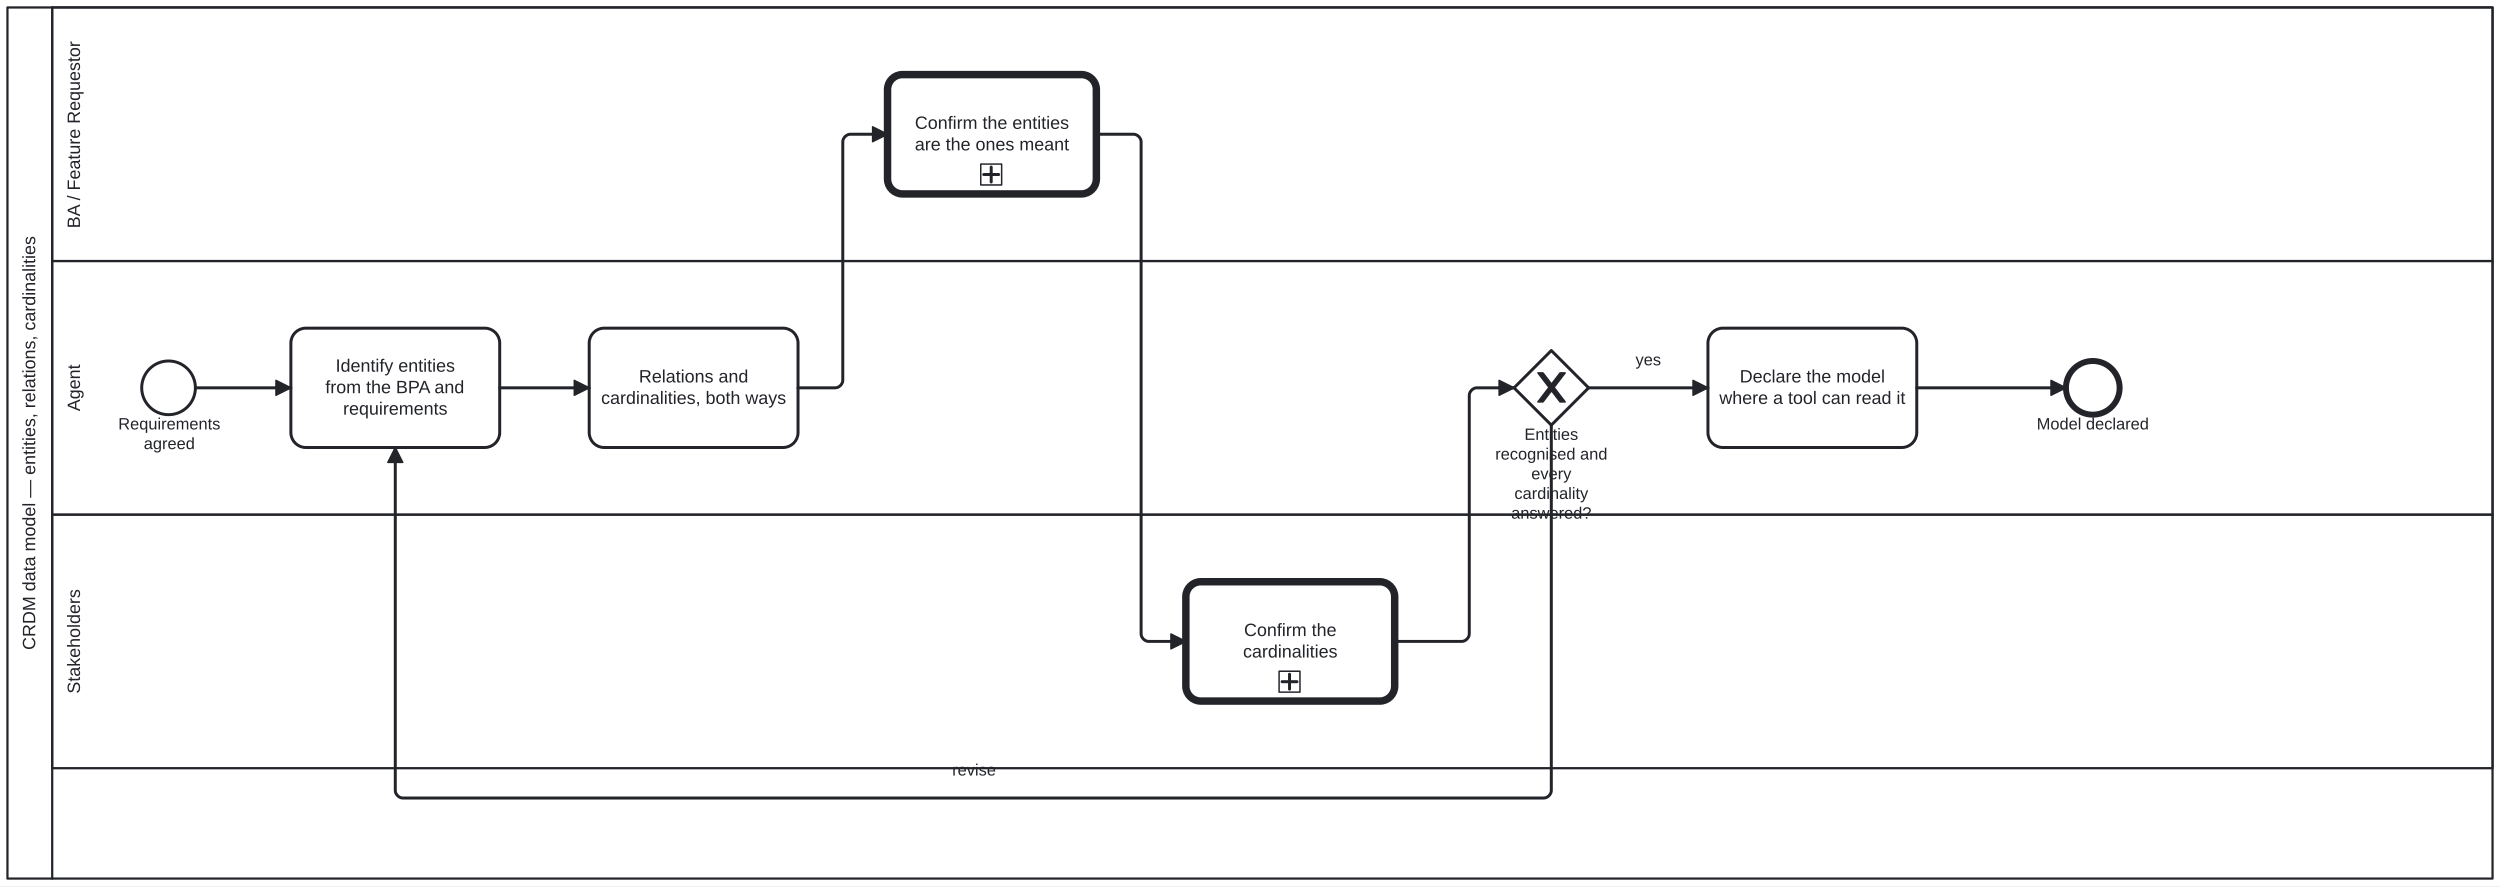
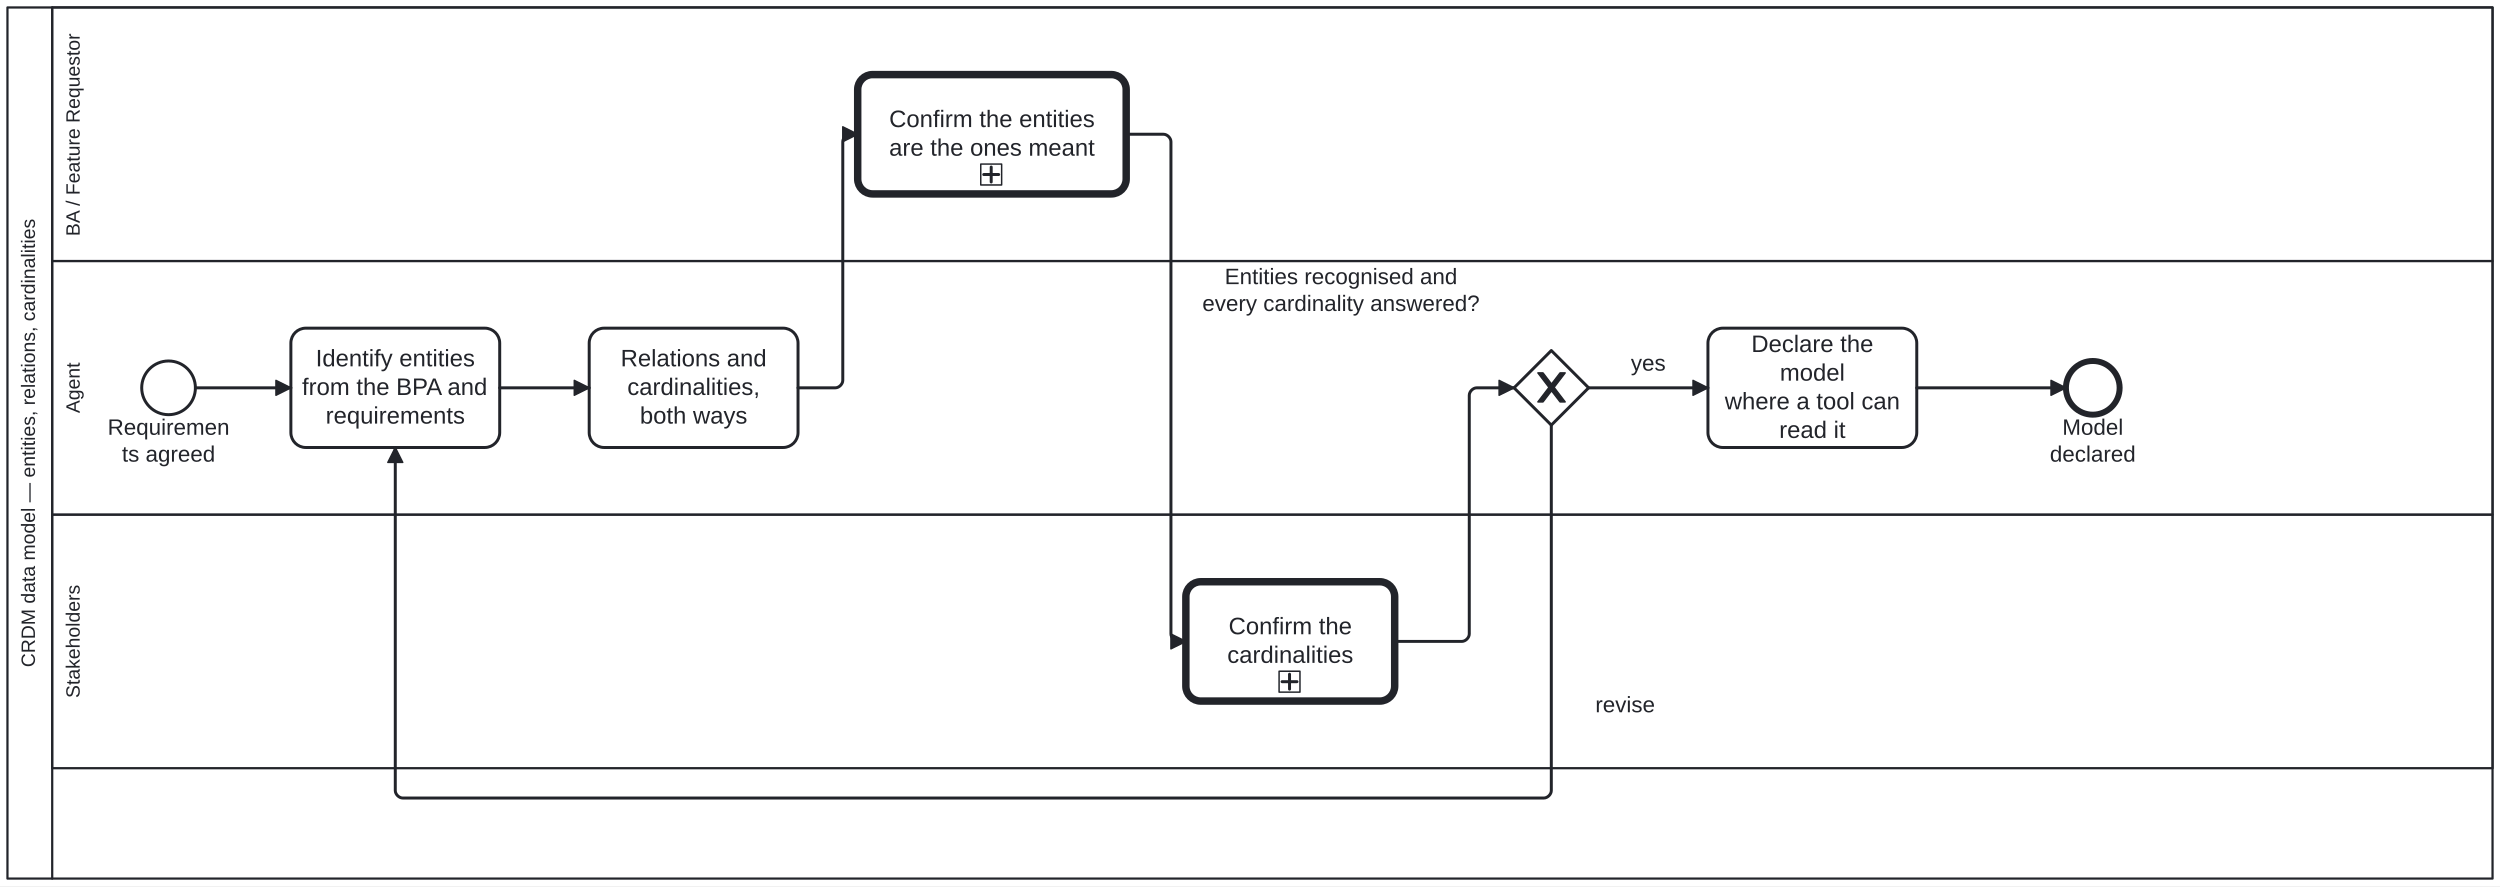
<svg xmlns="http://www.w3.org/2000/svg" width="100%" style="max-width:100%;height:auto" viewBox="155 75 1676 594" version="1.1">
  <rect x="155" y="75" width="1676" height="594" fill="#ffffff" />
  <g class="djs-group">
    <g class="djs-element djs-shape" data-element-id="Participant_Process_CRDM_DataModel" style="display: block;" transform="matrix(1 0 0 1 160 80)">
      <g class="djs-visual">
        <rect x="0" y="0" width="1666" height="584" rx="0" ry="0" style="stroke-linecap: round; stroke-linejoin: round; stroke: rgb(34, 36, 42); stroke-width: 1.5px; fill: white; fill-opacity: 0.95;" />
        <path style="fill: none; stroke-linecap: round; stroke-linejoin: round; stroke: rgb(34, 36, 42); stroke-width: 1.5px;" d="M30,0L30,584" />
-         <text lineHeight="1.2" class="djs-label" style="font-family: Arial, sans-serif; font-size: 12px; font-weight: normal; fill: rgb(34, 36, 42);" transform="matrix(-1.83697e-16 -1 1 -1.83697e-16 0 584)">
-           <tspan x="153.276" y="18.6">CRDM data model — entities, relations, cardinalities</tspan>
+         <text lineHeight="1.05" class="djs-label" transform="matrix(-1.83697e-16 -1 1 -1.83697e-16 0 584)" style="font-family: Arial, sans-serif; font-size: 13px; font-weight: normal; fill: rgb(34, 36, 42);">
+           <tspan x="141.716" y="18.413">CRDM data model — entities, relations, cardinalities</tspan>
        </text>
      </g>
      <rect class="djs-hit djs-hit-all" x="0" y="0" width="1666" height="584" style="fill: none; stroke-opacity: 0; stroke: white; stroke-width: 15px;" />
    </g>
    <g class="djs-children">
      <g class="djs-group">
        <g class="djs-element djs-shape" data-element-id="Lane_Stakeholders" style="display: block;" transform="matrix(1 0 0 1 190 420)">
          <g class="djs-visual">
            <rect x="0" y="0" width="1636" height="170" rx="0" ry="0" style="stroke-linecap: round; stroke-linejoin: round; stroke: rgb(34, 36, 42); stroke-width: 1.5px; fill: white; fill-opacity: 0.25;" />
-             <text lineHeight="1.2" class="djs-label" style="font-family: Arial, sans-serif; font-size: 12px; font-weight: normal; fill: rgb(34, 36, 42);" transform="matrix(-1.83697e-16 -1 1 -1.83697e-16 0 170)">
-               <tspan x="49.979" y="18.6">Stakeholders</tspan>
+             <text lineHeight="1.05" class="djs-label" transform="matrix(-1.83697e-16 -1 1 -1.83697e-16 0 170)" style="font-family: Arial, sans-serif; font-size: 13px; font-weight: normal; fill: rgb(34, 36, 42);">
+               <tspan x="47.06" y="18.413">Stakeholders</tspan>
            </text>
          </g>
          <rect class="djs-hit djs-hit-all" x="0" y="0" width="1636" height="170" style="fill: none; stroke-opacity: 0; stroke: white; stroke-width: 15px;" />
        </g>
      </g>
      <g class="djs-group">
        <g class="djs-element djs-shape" data-element-id="Lane_Agent" style="display: block;" transform="matrix(1 0 0 1 190 250)">
          <g class="djs-visual">
            <rect x="0" y="0" width="1636" height="170" rx="0" ry="0" style="stroke-linecap: round; stroke-linejoin: round; stroke: rgb(34, 36, 42); stroke-width: 1.5px; fill: white; fill-opacity: 0.25;" />
-             <text lineHeight="1.2" class="djs-label" style="font-family: Arial, sans-serif; font-size: 12px; font-weight: normal; fill: rgb(34, 36, 42);" transform="matrix(-1.83697e-16 -1 1 -1.83697e-16 0 170)">
-               <tspan x="69.32" y="18.6">Agent</tspan>
+             <text lineHeight="1.05" class="djs-label" transform="matrix(-1.83697e-16 -1 1 -1.83697e-16 0 170)" style="font-family: Arial, sans-serif; font-size: 13px; font-weight: normal; fill: rgb(34, 36, 42);">
+               <tspan x="68.014" y="18.413">Agent</tspan>
            </text>
          </g>
          <rect class="djs-hit djs-hit-all" x="0" y="0" width="1636" height="170" style="fill: none; stroke-opacity: 0; stroke: white; stroke-width: 15px;" />
        </g>
      </g>
      <g class="djs-group">
        <g class="djs-element djs-shape" data-element-id="Lane_BA" style="display: block;" transform="matrix(1 0 0 1 190 80)">
          <g class="djs-visual">
            <rect x="0" y="0" width="1636" height="170" rx="0" ry="0" style="stroke-linecap: round; stroke-linejoin: round; stroke: rgb(34, 36, 42); stroke-width: 1.5px; fill: white; fill-opacity: 0.25;" />
-             <text lineHeight="1.2" class="djs-label" style="font-family: Arial, sans-serif; font-size: 12px; font-weight: normal; fill: rgb(34, 36, 42);" transform="matrix(-1.83697e-16 -1 1 -1.83697e-16 0 170)">
-               <tspan x="21.968" y="18.6">BA / Feature Requestor</tspan>
+             <text lineHeight="1.05" class="djs-label" transform="matrix(-1.83697e-16 -1 1 -1.83697e-16 0 170)" style="font-family: Arial, sans-serif; font-size: 13px; font-weight: normal; fill: rgb(34, 36, 42);">
+               <tspan x="16.715" y="18.413">BA / Feature Requestor</tspan>
            </text>
          </g>
          <rect class="djs-hit djs-hit-all" x="0" y="0" width="1636" height="170" style="fill: none; stroke-opacity: 0; stroke: white; stroke-width: 15px;" />
        </g>
      </g>
      <g class="djs-group">
        <g class="djs-element djs-shape" data-element-id="Start_Process_CRDM_DataModel" style="display: block;" transform="matrix(1 0 0 1 250 317)">
          <g class="djs-visual">
            <circle cx="18" cy="18" r="18" style="stroke-linecap: round; stroke-linejoin: round; stroke: rgb(34, 36, 42); stroke-width: 2px; fill: white; fill-opacity: 0.95;" />
          </g>
          <rect class="djs-hit djs-hit-all" x="0" y="0" width="36" height="36" style="fill: none; stroke-opacity: 0; stroke: white; stroke-width: 15px;" />
        </g>
      </g>
      <g class="djs-group">
-         <g class="djs-element djs-shape" data-element-id="Start_Process_CRDM_DataModel_label" style="display: block;" transform="matrix(1 0 0 1 234 353)">
-           <g class="djs-visual">
-             <text lineHeight="1.2" class="djs-label" style="font-family: Arial, sans-serif; font-size: 11px; font-weight: normal; fill: rgb(34, 36, 42);">
-               <tspan x="0.262" y="9.9">Requirements</tspan>
-               <tspan x="17.374" y="23.1">agreed</tspan>
-             </text>
-           </g>
-           <rect class="djs-hit djs-hit-all" x="0" y="0" width="69" height="27" style="fill: none; stroke-opacity: 0; stroke: white; stroke-width: 15px;" />
+         <g class="djs-element djs-shape" data-element-id="Start_Process_CRDM_DataModel_label" style="display: block;" transform="matrix(1 0 0 1 225 353)">
+           <g class="djs-visual">
+             <text lineHeight="1.2" class="djs-label" style="font-family: Arial, sans-serif; font-size: 15px; font-weight: normal; fill: rgb(34, 36, 42);">
+               <tspan x="2.146" y="13.5">Requiremen</tspan>
+               <tspan x="11.729" y="31.5">ts agreed</tspan>
+             </text>
+           </g>
+           <rect class="djs-hit djs-hit-all" x="0" y="0" width="86" height="36" style="fill: none; stroke-opacity: 0; stroke: white; stroke-width: 15px;" />
        </g>
      </g>
      <g class="djs-group">
        <g class="djs-element djs-shape" data-element-id="A_Entities" style="display: block;" transform="matrix(1 0 0 1 350 295)">
          <g class="djs-visual">
            <rect x="0" y="0" width="140" height="80" rx="10" ry="10" style="stroke-linecap: round; stroke-linejoin: round; stroke: rgb(34, 36, 42); stroke-width: 2px; fill: white; fill-opacity: 0.95;" />
-             <text lineHeight="1.2" class="djs-label" style="font-family: Arial, sans-serif; font-size: 12px; font-weight: normal; fill: rgb(34, 36, 42);">
-               <tspan x="29.978" y="29.2">Identify entities</tspan>
-               <tspan x="23.087" y="43.6">from the BPA and </tspan>
-               <tspan x="34.984" y="58">requirements</tspan>
+             <text lineHeight="1.2" class="djs-label" style="font-family: Arial, sans-serif; font-size: 16px; font-weight: normal; fill: rgb(34, 36, 42);">
+               <tspan x="16.637" y="25.6">Identify entities</tspan>
+               <tspan x="7.449" y="44.8">from the BPA and</tspan>
+               <tspan x="23.312" y="64">requirements</tspan>
            </text>
          </g>
          <rect class="djs-hit djs-hit-all" x="0" y="0" width="140" height="80" style="fill: none; stroke-opacity: 0; stroke: white; stroke-width: 15px;" />
        </g>
      </g>
      <g class="djs-group">
        <g class="djs-element djs-shape" data-element-id="A_Relations" style="display: block;" transform="matrix(1 0 0 1 550 295)">
          <g class="djs-visual">
            <rect x="0" y="0" width="140" height="80" rx="10" ry="10" style="stroke-linecap: round; stroke-linejoin: round; stroke: rgb(34, 36, 42); stroke-width: 2px; fill: white; fill-opacity: 0.95;" />
-             <text lineHeight="1.2" class="djs-label" style="font-family: Arial, sans-serif; font-size: 12px; font-weight: normal; fill: rgb(34, 36, 42);">
-               <tspan x="33.309" y="36.4">Relations and</tspan>
-               <tspan x="7.97" y="50.8">cardinalities, both ways</tspan>
+             <text lineHeight="1.2" class="djs-label" style="font-family: Arial, sans-serif; font-size: 16px; font-weight: normal; fill: rgb(34, 36, 42);">
+               <tspan x="21.078" y="25.6">Relations and</tspan>
+               <tspan x="25.535" y="44.8">cardinalities, </tspan>
+               <tspan x="33.98" y="64">both ways</tspan>
            </text>
          </g>
          <rect class="djs-hit djs-hit-all" x="0" y="0" width="140" height="80" style="fill: none; stroke-opacity: 0; stroke: white; stroke-width: 15px;" />
        </g>
      </g>
      <g class="djs-group">
        <a class="fa-subprocess-link" href="https://litlfred.github.io/folio-assistant/cat-harness/process/Process_AskThePerson" target="_top">
-           <g class="djs-element djs-shape" data-element-id="BA_ConfirmEntities" style="display: block;" transform="matrix(1 0 0 1 750 125)">
+           <g class="djs-element djs-shape" data-element-id="BA_ConfirmEntities" style="display: block;" transform="matrix(1 0 0 1 730 125)">
+             <g class="djs-visual">
+               <rect x="0" y="0" width="180" height="80" rx="10" ry="10" style="stroke-linecap: round; stroke-linejoin: round; stroke: rgb(34, 36, 42); stroke-width: 5px; fill: white; fill-opacity: 0.95;" />
+               <text lineHeight="1.2" class="djs-label" style="font-family: Arial, sans-serif; font-size: 16px; font-weight: normal; fill: rgb(34, 36, 42);">
+                 <tspan x="21.082" y="35.2">Confirm the entities</tspan>
+                 <tspan x="21.066" y="54.4">are the ones meant</tspan>
+               </text>
+               <rect x="0" y="0" width="14" height="14" rx="0" ry="0" style="stroke-linecap: round; stroke-linejoin: round; stroke: rgb(34, 36, 42); stroke-width: 1px; fill: white;" transform="matrix(1 0 0 1 82.5 60)" />
+               <path data-marker="sub-process" d="m82.5,60 m 7,2 l 0,10 m -5,-5 l 10,0" style="fill: white; stroke-linecap: round; stroke-linejoin: round; stroke: rgb(34, 36, 42); stroke-width: 2px;" />
+             </g>
+             <rect class="djs-hit djs-hit-all" x="0" y="0" width="180" height="80" style="fill: none; stroke-opacity: 0; stroke: white; stroke-width: 15px;" />
+           </g>
+         </a>
+       </g>
+       <g class="djs-group">
+         <a class="fa-subprocess-link" href="https://litlfred.github.io/folio-assistant/cat-harness/process/Process_AskThePerson" target="_top">
+           <g class="djs-element djs-shape" data-element-id="S_ConfirmCardinality" style="display: block;" transform="matrix(1 0 0 1 950 465)">
            <g class="djs-visual">
              <rect x="0" y="0" width="140" height="80" rx="10" ry="10" style="stroke-linecap: round; stroke-linejoin: round; stroke: rgb(34, 36, 42); stroke-width: 5px; fill: white; fill-opacity: 0.95;" />
-               <text lineHeight="1.2" class="djs-label" style="font-family: Arial, sans-serif; font-size: 12px; font-weight: normal; fill: rgb(34, 36, 42);">
-                 <tspan x="18.312" y="36.4">Confirm the entities</tspan>
-                 <tspan x="18.3" y="50.8">are the ones meant</tspan>
+               <text lineHeight="1.2" class="djs-label" style="font-family: Arial, sans-serif; font-size: 16px; font-weight: normal; fill: rgb(34, 36, 42);">
+                 <tspan x="28.652" y="35.2">Confirm the</tspan>
+                 <tspan x="27.758" y="54.4">cardinalities</tspan>
              </text>
              <rect x="0" y="0" width="14" height="14" rx="0" ry="0" style="stroke-linecap: round; stroke-linejoin: round; stroke: rgb(34, 36, 42); stroke-width: 1px; fill: white;" transform="matrix(1 0 0 1 62.5 60)" />
              <path data-marker="sub-process" d="m62.5,60 m 7,2 l 0,10 m -5,-5 l 10,0" style="fill: white; stroke-linecap: round; stroke-linejoin: round; stroke: rgb(34, 36, 42); stroke-width: 2px;" />
            </g>
            <rect class="djs-hit djs-hit-all" x="0" y="0" width="140" height="80" style="fill: none; stroke-opacity: 0; stroke: white; stroke-width: 15px;" />
          </g>
        </a>
      </g>
      <g class="djs-group">
-         <a class="fa-subprocess-link" href="https://litlfred.github.io/folio-assistant/cat-harness/process/Process_AskThePerson" target="_top">
-           <g class="djs-element djs-shape" data-element-id="S_ConfirmCardinality" style="display: block;" transform="matrix(1 0 0 1 950 465)">
-             <g class="djs-visual">
-               <rect x="0" y="0" width="140" height="80" rx="10" ry="10" style="stroke-linecap: round; stroke-linejoin: round; stroke: rgb(34, 36, 42); stroke-width: 5px; fill: white; fill-opacity: 0.95;" />
-               <text lineHeight="1.2" class="djs-label" style="font-family: Arial, sans-serif; font-size: 12px; font-weight: normal; fill: rgb(34, 36, 42);">
-                 <tspan x="38.989" y="36.4">Confirm the</tspan>
-                 <tspan x="38.318" y="50.8">cardinalities</tspan>
-               </text>
-               <rect x="0" y="0" width="14" height="14" rx="0" ry="0" style="stroke-linecap: round; stroke-linejoin: round; stroke: rgb(34, 36, 42); stroke-width: 1px; fill: white;" transform="matrix(1 0 0 1 62.5 60)" />
-               <path data-marker="sub-process" d="m62.5,60 m 7,2 l 0,10 m -5,-5 l 10,0" style="fill: white; stroke-linecap: round; stroke-linejoin: round; stroke: rgb(34, 36, 42); stroke-width: 2px;" />
-             </g>
-             <rect class="djs-hit djs-hit-all" x="0" y="0" width="140" height="80" style="fill: none; stroke-opacity: 0; stroke: white; stroke-width: 15px;" />
-           </g>
-         </a>
-       </g>
-       <g class="djs-group">
        <g class="djs-element djs-shape" data-element-id="GW_Model" style="display: block;" transform="matrix(1 0 0 1 1170 310)">
          <g class="djs-visual">
            <polygon points="25,0 50,25 25,50 0,25" style="stroke-linecap: round; stroke-linejoin: round; stroke: rgb(34, 36, 42); stroke-width: 2px; fill: white; fill-opacity: 0.95;" />
            <path d="m 16,15 7.429,9.714 -7.429,9.714 3.429,0 5.714,-7.464 5.714,7.464 3.429,0 -7.429,-9.714 7.429,-9.714 -3.429,0 -5.714,7.464 -5.714,-7.464 -3.429,0 z" style="fill: rgb(34, 36, 42); stroke-linecap: round; stroke-linejoin: round; stroke: rgb(34, 36, 42); stroke-width: 1px;" />
          </g>
          <rect class="djs-hit djs-hit-all" x="0" y="0" width="50" height="50" style="fill: none; stroke-opacity: 0; stroke: white; stroke-width: 15px;" />
        </g>
      </g>
      <g class="djs-group">
-         <g class="djs-element djs-shape" data-element-id="GW_Model_label" style="display: block;" transform="matrix(1 0 0 1 1155 360)">
-           <g class="djs-visual">
-             <text lineHeight="1.2" class="djs-label" style="font-family: Arial, sans-serif; font-size: 11px; font-weight: normal; fill: rgb(34, 36, 42);">
-               <tspan x="21.964" y="9.9">Entities </tspan>
-               <tspan x="2.389" y="23.1">recognised and</tspan>
-               <tspan x="26.551" y="36.3">every </tspan>
-               <tspan x="15.239" y="49.5">cardinality </tspan>
-               <tspan x="13.094" y="62.7">answered?</tspan>
-             </text>
-           </g>
-           <rect class="djs-hit djs-hit-all" x="0" y="0" width="80" height="53" style="fill: none; stroke-opacity: 0; stroke: white; stroke-width: 15px;" />
+         <g class="djs-element djs-shape" data-element-id="GW_Model_label" style="display: block;" transform="matrix(1 0 0 1 961 252)">
+           <g class="djs-visual">
+             <text lineHeight="1.2" class="djs-label" style="font-family: Arial, sans-serif; font-size: 15px; font-weight: normal; fill: rgb(34, 36, 42);">
+               <tspan x="15.034" y="13.5">Entities recognised and</tspan>
+               <tspan x="0.037" y="31.5">every cardinality answered?</tspan>
+             </text>
+           </g>
+           <rect class="djs-hit djs-hit-all" x="0" y="0" width="186" height="36" style="fill: none; stroke-opacity: 0; stroke: white; stroke-width: 15px;" />
        </g>
      </g>
      <g class="djs-group">
        <g class="djs-element djs-shape" data-element-id="A_Declare" style="display: block;" transform="matrix(1 0 0 1 1300 295)">
          <g class="djs-visual">
            <rect x="0" y="0" width="140" height="80" rx="10" ry="10" style="stroke-linecap: round; stroke-linejoin: round; stroke: rgb(34, 36, 42); stroke-width: 2px; fill: white; fill-opacity: 0.95;" />
-             <text lineHeight="1.2" class="djs-label" style="font-family: Arial, sans-serif; font-size: 12px; font-weight: normal; fill: rgb(34, 36, 42);">
-               <tspan x="21.309" y="36.4">Declare the model</tspan>
-               <tspan x="7.63" y="50.8">where a tool can read it</tspan>
+             <text lineHeight="1.2" class="djs-label" style="font-family: Arial, sans-serif; font-size: 16px; font-weight: normal; fill: rgb(34, 36, 42);">
+               <tspan x="29.09" y="16">Declare the </tspan>
+               <tspan x="48.211" y="35.2">model</tspan>
+               <tspan x="11.297" y="54.4">where a tool can </tspan>
+               <tspan x="47.766" y="73.6">read it</tspan>
            </text>
          </g>
          <rect class="djs-hit djs-hit-all" x="0" y="0" width="140" height="80" style="fill: none; stroke-opacity: 0; stroke: white; stroke-width: 15px;" />
        </g>
      </g>
      <g class="djs-group">
        <g class="djs-element djs-shape" data-element-id="End_Process_CRDM_DataModel" style="display: block;" transform="matrix(1 0 0 1 1540 317)">
          <g class="djs-visual">
            <circle cx="18" cy="18" r="18" style="stroke-linecap: round; stroke-linejoin: round; stroke: rgb(34, 36, 42); stroke-width: 4px; fill: white; fill-opacity: 0.95;" />
          </g>
          <rect class="djs-hit djs-hit-all" x="0" y="0" width="36" height="36" style="fill: none; stroke-opacity: 0; stroke: white; stroke-width: 15px;" />
        </g>
      </g>
      <g class="djs-group">
-         <g class="djs-element djs-shape" data-element-id="End_Process_CRDM_DataModel_label" style="display: block;" transform="matrix(1 0 0 1 1520 353)">
-           <g class="djs-visual">
-             <text lineHeight="1.2" class="djs-label" style="font-family: Arial, sans-serif; font-size: 11px; font-weight: normal; fill: rgb(34, 36, 42);">
-               <tspan x="0.394" y="9.9">Model declared</tspan>
-             </text>
-           </g>
-           <rect class="djs-hit djs-hit-all" x="0" y="0" width="76" height="14" style="fill: none; stroke-opacity: 0; stroke: white; stroke-width: 15px;" />
+         <g class="djs-element djs-shape" data-element-id="End_Process_CRDM_DataModel_label" style="display: block;" transform="matrix(1 0 0 1 1529 353)">
+           <g class="djs-visual">
+             <text lineHeight="1.2" class="djs-label" style="font-family: Arial, sans-serif; font-size: 15px; font-weight: normal; fill: rgb(34, 36, 42);">
+               <tspan x="8.573" y="13.5">Model </tspan>
+               <tspan x="0.23" y="31.5">declared</tspan>
+             </text>
+           </g>
+           <rect class="djs-hit djs-hit-all" x="0" y="0" width="58" height="36" style="fill: none; stroke-opacity: 0; stroke: white; stroke-width: 15px;" />
        </g>
      </g>
      <g class="djs-group">
        <g class="djs-element djs-connection" data-element-id="SF_Process_CRDM_DataModel_1" style="display: block;">
          <g class="djs-visual">
            <defs>
              <marker id="folio-marker-1" viewBox="0 0 20 20" refX="11" refY="10" markerWidth="10" markerHeight="10" orient="auto">
                <path d="M 1 5 L 11 10 L 1 15 Z" style="stroke-linecap: round; stroke-linejoin: round; stroke: rgb(34, 36, 42); stroke-width: 1px; fill: rgb(34, 36, 42);" />
              </marker>
            </defs>
            <path data-corner-radius="5" style="fill: none; stroke-linecap: round; stroke-linejoin: round; stroke: rgb(34, 36, 42); stroke-width: 2px; marker-end: url('#folio-marker-1');" d="M286,335L350,335" />
          </g>
          <path d="M286,335L350,335" class="djs-hit djs-hit-stroke" style="fill: none; stroke-opacity: 0; stroke: white; stroke-width: 15px;" />
        </g>
      </g>
      <g class="djs-group">
        <g class="djs-element djs-connection" data-element-id="SF_Process_CRDM_DataModel_2" style="display: block;">
          <g class="djs-visual">
            <defs>
              <marker id="folio-marker-2" viewBox="0 0 20 20" refX="11" refY="10" markerWidth="10" markerHeight="10" orient="auto">
                <path d="M 1 5 L 11 10 L 1 15 Z" style="stroke-linecap: round; stroke-linejoin: round; stroke: rgb(34, 36, 42); stroke-width: 1px; fill: rgb(34, 36, 42);" />
              </marker>
            </defs>
            <path data-corner-radius="5" style="fill: none; stroke-linecap: round; stroke-linejoin: round; stroke: rgb(34, 36, 42); stroke-width: 2px; marker-end: url('#folio-marker-2');" d="M490,335L550,335" />
          </g>
          <path d="M490,335L550,335" class="djs-hit djs-hit-stroke" style="fill: none; stroke-opacity: 0; stroke: white; stroke-width: 15px;" />
        </g>
      </g>
      <g class="djs-group">
        <g class="djs-element djs-connection" data-element-id="SF_Process_CRDM_DataModel_3" style="display: block;">
          <g class="djs-visual">
            <defs>
              <marker id="folio-marker-3" viewBox="0 0 20 20" refX="11" refY="10" markerWidth="10" markerHeight="10" orient="auto">
                <path d="M 1 5 L 11 10 L 1 15 Z" style="stroke-linecap: round; stroke-linejoin: round; stroke: rgb(34, 36, 42); stroke-width: 1px; fill: rgb(34, 36, 42);" />
              </marker>
            </defs>
-             <path data-corner-radius="5" style="fill: none; stroke-linecap: round; stroke-linejoin: round; stroke: rgb(34, 36, 42); stroke-width: 2px; marker-end: url('#folio-marker-3');" d="M690,335L715,335C717.5,335,720,332.5,720,330L720,170C720,167.5,722.5,165,725,165L750,165" />
-           </g>
-           <path d="M690,335L720,335L720,165L750,165" class="djs-hit djs-hit-stroke" style="fill: none; stroke-opacity: 0; stroke: white; stroke-width: 15px;" />
+             <path data-corner-radius="5" style="fill: none; stroke-linecap: round; stroke-linejoin: round; stroke: rgb(34, 36, 42); stroke-width: 2px; marker-end: url('#folio-marker-3');" d="M690,335L715,335C717.5,335,720,332.5,720,330L720,170C720,167.5,722.5,165,725,165L730,165" />
+           </g>
+           <path d="M690,335L720,335L720,165L730,165" class="djs-hit djs-hit-stroke" style="fill: none; stroke-opacity: 0; stroke: white; stroke-width: 15px;" />
        </g>
      </g>
      <g class="djs-group">
        <g class="djs-element djs-connection" data-element-id="SF_Process_CRDM_DataModel_4" style="display: block;">
          <g class="djs-visual">
            <defs>
              <marker id="folio-marker-4" viewBox="0 0 20 20" refX="11" refY="10" markerWidth="10" markerHeight="10" orient="auto">
                <path d="M 1 5 L 11 10 L 1 15 Z" style="stroke-linecap: round; stroke-linejoin: round; stroke: rgb(34, 36, 42); stroke-width: 1px; fill: rgb(34, 36, 42);" />
              </marker>
            </defs>
-             <path data-corner-radius="5" style="fill: none; stroke-linecap: round; stroke-linejoin: round; stroke: rgb(34, 36, 42); stroke-width: 2px; marker-end: url('#folio-marker-4');" d="M890,165L915,165C917.5,165,920,167.5,920,170L920,500C920,502.5,922.5,505,925,505L950,505" />
-           </g>
-           <path d="M890,165L920,165L920,505L950,505" class="djs-hit djs-hit-stroke" style="fill: none; stroke-opacity: 0; stroke: white; stroke-width: 15px;" />
+             <path data-corner-radius="5" style="fill: none; stroke-linecap: round; stroke-linejoin: round; stroke: rgb(34, 36, 42); stroke-width: 2px; marker-end: url('#folio-marker-4');" d="M910,165L935,165C937.5,165,940,167.5,940,170L940,500C940,502.5,942.5,505,945,505L950,505" />
+           </g>
+           <path d="M910,165L940,165L940,505L950,505" class="djs-hit djs-hit-stroke" style="fill: none; stroke-opacity: 0; stroke: white; stroke-width: 15px;" />
        </g>
      </g>
      <g class="djs-group">
        <g class="djs-element djs-connection" data-element-id="SF_Process_CRDM_DataModel_5" style="display: block;">
          <g class="djs-visual">
            <defs>
              <marker id="folio-marker-5" viewBox="0 0 20 20" refX="11" refY="10" markerWidth="10" markerHeight="10" orient="auto">
                <path d="M 1 5 L 11 10 L 1 15 Z" style="stroke-linecap: round; stroke-linejoin: round; stroke: rgb(34, 36, 42); stroke-width: 1px; fill: rgb(34, 36, 42);" />
              </marker>
            </defs>
            <path data-corner-radius="5" style="fill: none; stroke-linecap: round; stroke-linejoin: round; stroke: rgb(34, 36, 42); stroke-width: 2px; marker-end: url('#folio-marker-5');" d="M1090,505L1135,505C1137.5,505,1140,502.5,1140,500L1140,340C1140,337.5,1142.5,335,1145,335L1170,335" />
          </g>
          <path d="M1090,505L1140,505L1140,335L1170,335" class="djs-hit djs-hit-stroke" style="fill: none; stroke-opacity: 0; stroke: white; stroke-width: 15px;" />
        </g>
      </g>
      <g class="djs-group">
        <g class="djs-element djs-connection" data-element-id="SF_Process_CRDM_DataModel_6" style="display: block;">
          <g class="djs-visual">
            <defs>
              <marker id="folio-marker-6" viewBox="0 0 20 20" refX="11" refY="10" markerWidth="10" markerHeight="10" orient="auto">
                <path d="M 1 5 L 11 10 L 1 15 Z" style="stroke-linecap: round; stroke-linejoin: round; stroke: rgb(34, 36, 42); stroke-width: 1px; fill: rgb(34, 36, 42);" />
              </marker>
            </defs>
            <path data-corner-radius="5" style="fill: none; stroke-linecap: round; stroke-linejoin: round; stroke: rgb(34, 36, 42); stroke-width: 2px; marker-end: url('#folio-marker-6');" d="M1195,360L1195,605C1195,607.5,1192.5,610,1190,610L425,610C422.5,610,420,607.5,420,605L420,375" />
          </g>
          <path d="M1195,360L1195,610L420,610L420,375" class="djs-hit djs-hit-stroke" style="fill: none; stroke-opacity: 0; stroke: white; stroke-width: 15px;" />
        </g>
      </g>
      <g class="djs-group">
-         <g class="djs-element djs-shape" data-element-id="SF_Process_CRDM_DataModel_6_label" style="display: block;" transform="matrix(1 0 0 1 793 585)">
-           <g class="djs-visual">
-             <text lineHeight="1.2" class="djs-label" style="font-family: Arial, sans-serif; font-size: 11px; font-weight: normal; fill: rgb(34, 36, 42);">
-               <tspan x="0.329" y="9.9">revise</tspan>
-             </text>
-           </g>
-           <rect class="djs-hit djs-hit-all" x="0" y="0" width="30" height="14" style="fill: none; stroke-opacity: 0; stroke: white; stroke-width: 15px;" />
+         <g class="djs-element djs-shape" data-element-id="SF_Process_CRDM_DataModel_6_label" style="display: block;" transform="matrix(1 0 0 1 1224 539)">
+           <g class="djs-visual">
+             <text lineHeight="1.2" class="djs-label" style="font-family: Arial, sans-serif; font-size: 15px; font-weight: normal; fill: rgb(34, 36, 42);">
+               <tspan x="0.494" y="13.5">revise</tspan>
+             </text>
+           </g>
+           <rect class="djs-hit djs-hit-all" x="0" y="0" width="41" height="18" style="fill: none; stroke-opacity: 0; stroke: white; stroke-width: 15px;" />
        </g>
      </g>
      <g class="djs-group">
        <g class="djs-element djs-connection" data-element-id="SF_Process_CRDM_DataModel_7" style="display: block;">
          <g class="djs-visual">
            <defs>
              <marker id="folio-marker-7" viewBox="0 0 20 20" refX="11" refY="10" markerWidth="10" markerHeight="10" orient="auto">
                <path d="M 1 5 L 11 10 L 1 15 Z" style="stroke-linecap: round; stroke-linejoin: round; stroke: rgb(34, 36, 42); stroke-width: 1px; fill: rgb(34, 36, 42);" />
              </marker>
            </defs>
            <path data-corner-radius="5" style="fill: none; stroke-linecap: round; stroke-linejoin: round; stroke: rgb(34, 36, 42); stroke-width: 2px; marker-end: url('#folio-marker-7');" d="M1220,335L1300,335" />
          </g>
          <path d="M1220,335L1300,335" class="djs-hit djs-hit-stroke" style="fill: none; stroke-opacity: 0; stroke: white; stroke-width: 15px;" />
        </g>
      </g>
      <g class="djs-group">
-         <g class="djs-element djs-shape" data-element-id="SF_Process_CRDM_DataModel_7_label" style="display: block;" transform="matrix(1 0 0 1 1251 310)">
-           <g class="djs-visual">
-             <text lineHeight="1.2" class="djs-label" style="font-family: Arial, sans-serif; font-size: 11px; font-weight: normal; fill: rgb(34, 36, 42);">
-               <tspan x="0.441" y="9.9">yes</tspan>
-             </text>
-           </g>
-           <rect class="djs-hit djs-hit-all" x="0" y="0" width="18" height="14" style="fill: none; stroke-opacity: 0; stroke: white; stroke-width: 15px;" />
+         <g class="djs-element djs-shape" data-element-id="SF_Process_CRDM_DataModel_7_label" style="display: block;" transform="matrix(1 0 0 1 1248 310)">
+           <g class="djs-visual">
+             <text lineHeight="1.2" class="djs-label" style="font-family: Arial, sans-serif; font-size: 15px; font-weight: normal; fill: rgb(34, 36, 42);">
+               <tspan x="0.329" y="13.5">yes</tspan>
+             </text>
+           </g>
+           <rect class="djs-hit djs-hit-all" x="0" y="0" width="24" height="18" style="fill: none; stroke-opacity: 0; stroke: white; stroke-width: 15px;" />
        </g>
      </g>
      <g class="djs-group">
        <g class="djs-element djs-connection" data-element-id="SF_Process_CRDM_DataModel_8" style="display: block;">
          <g class="djs-visual">
            <defs>
              <marker id="folio-marker-8" viewBox="0 0 20 20" refX="11" refY="10" markerWidth="10" markerHeight="10" orient="auto">
                <path d="M 1 5 L 11 10 L 1 15 Z" style="stroke-linecap: round; stroke-linejoin: round; stroke: rgb(34, 36, 42); stroke-width: 1px; fill: rgb(34, 36, 42);" />
              </marker>
            </defs>
            <path data-corner-radius="5" style="fill: none; stroke-linecap: round; stroke-linejoin: round; stroke: rgb(34, 36, 42); stroke-width: 2px; marker-end: url('#folio-marker-8');" d="M1440,335L1540,335" />
          </g>
          <path d="M1440,335L1540,335" class="djs-hit djs-hit-stroke" style="fill: none; stroke-opacity: 0; stroke: white; stroke-width: 15px;" />
        </g>
      </g>
    </g>
  </g>
</svg>
